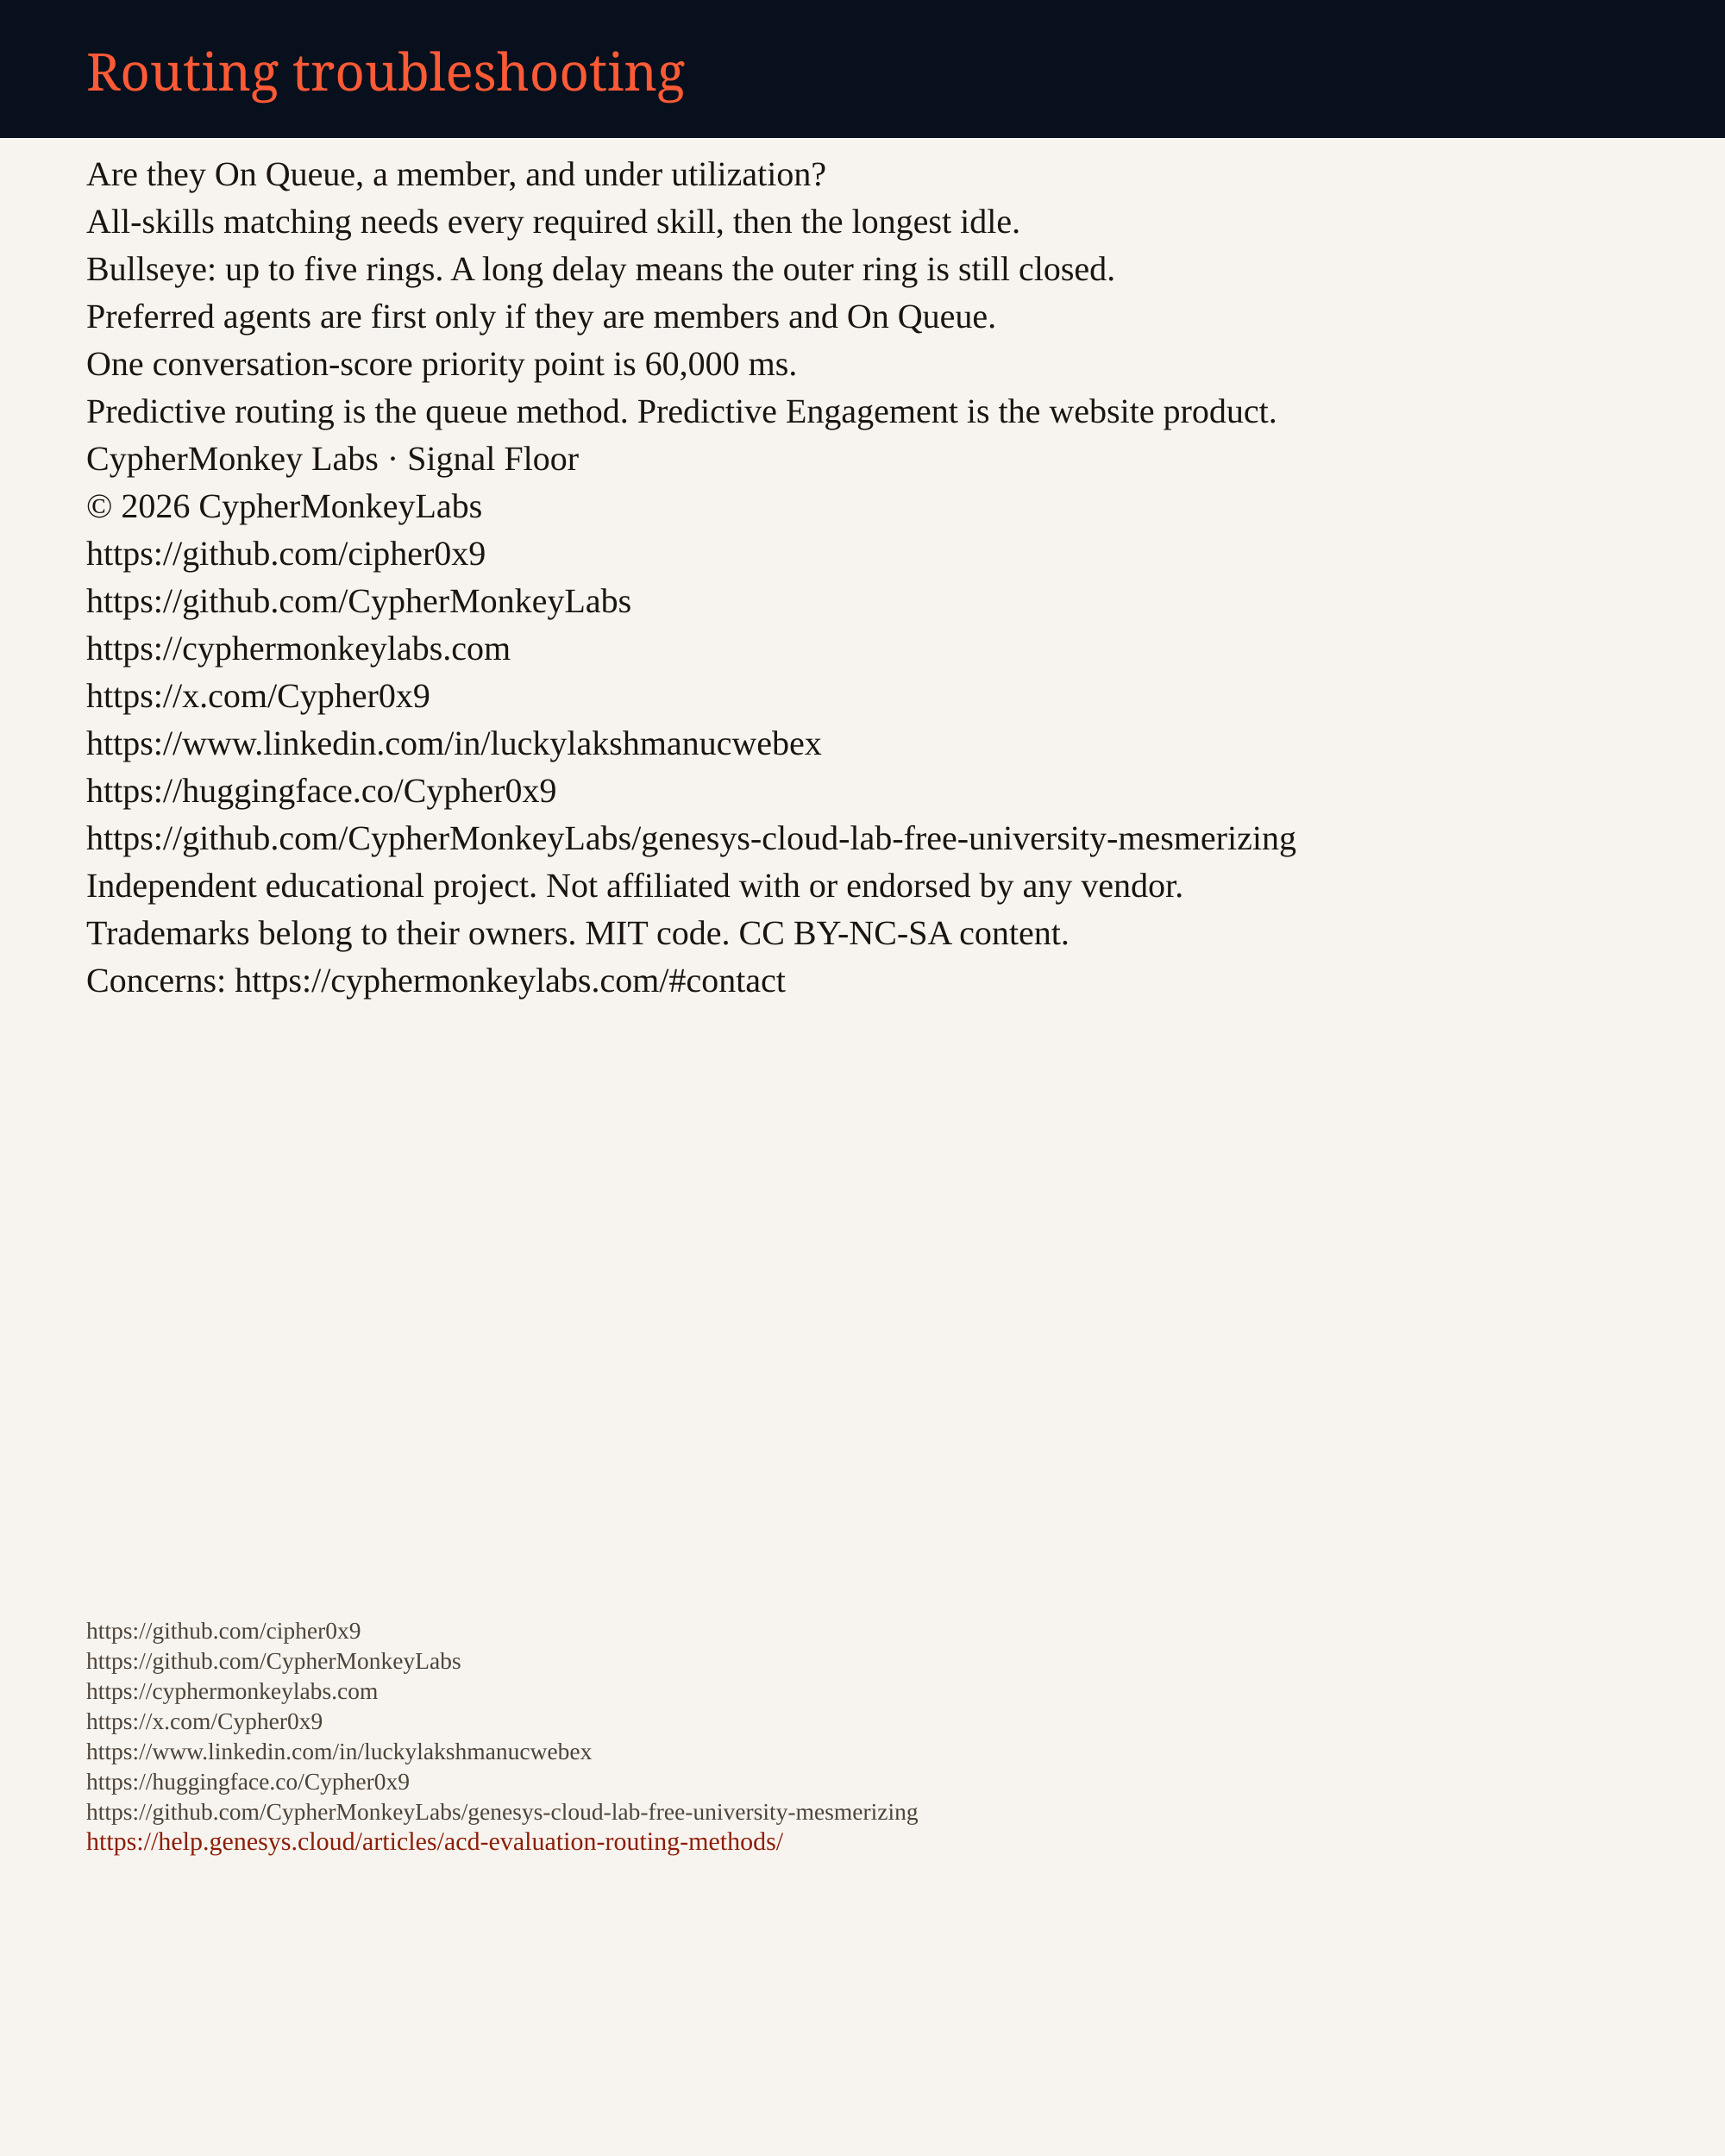
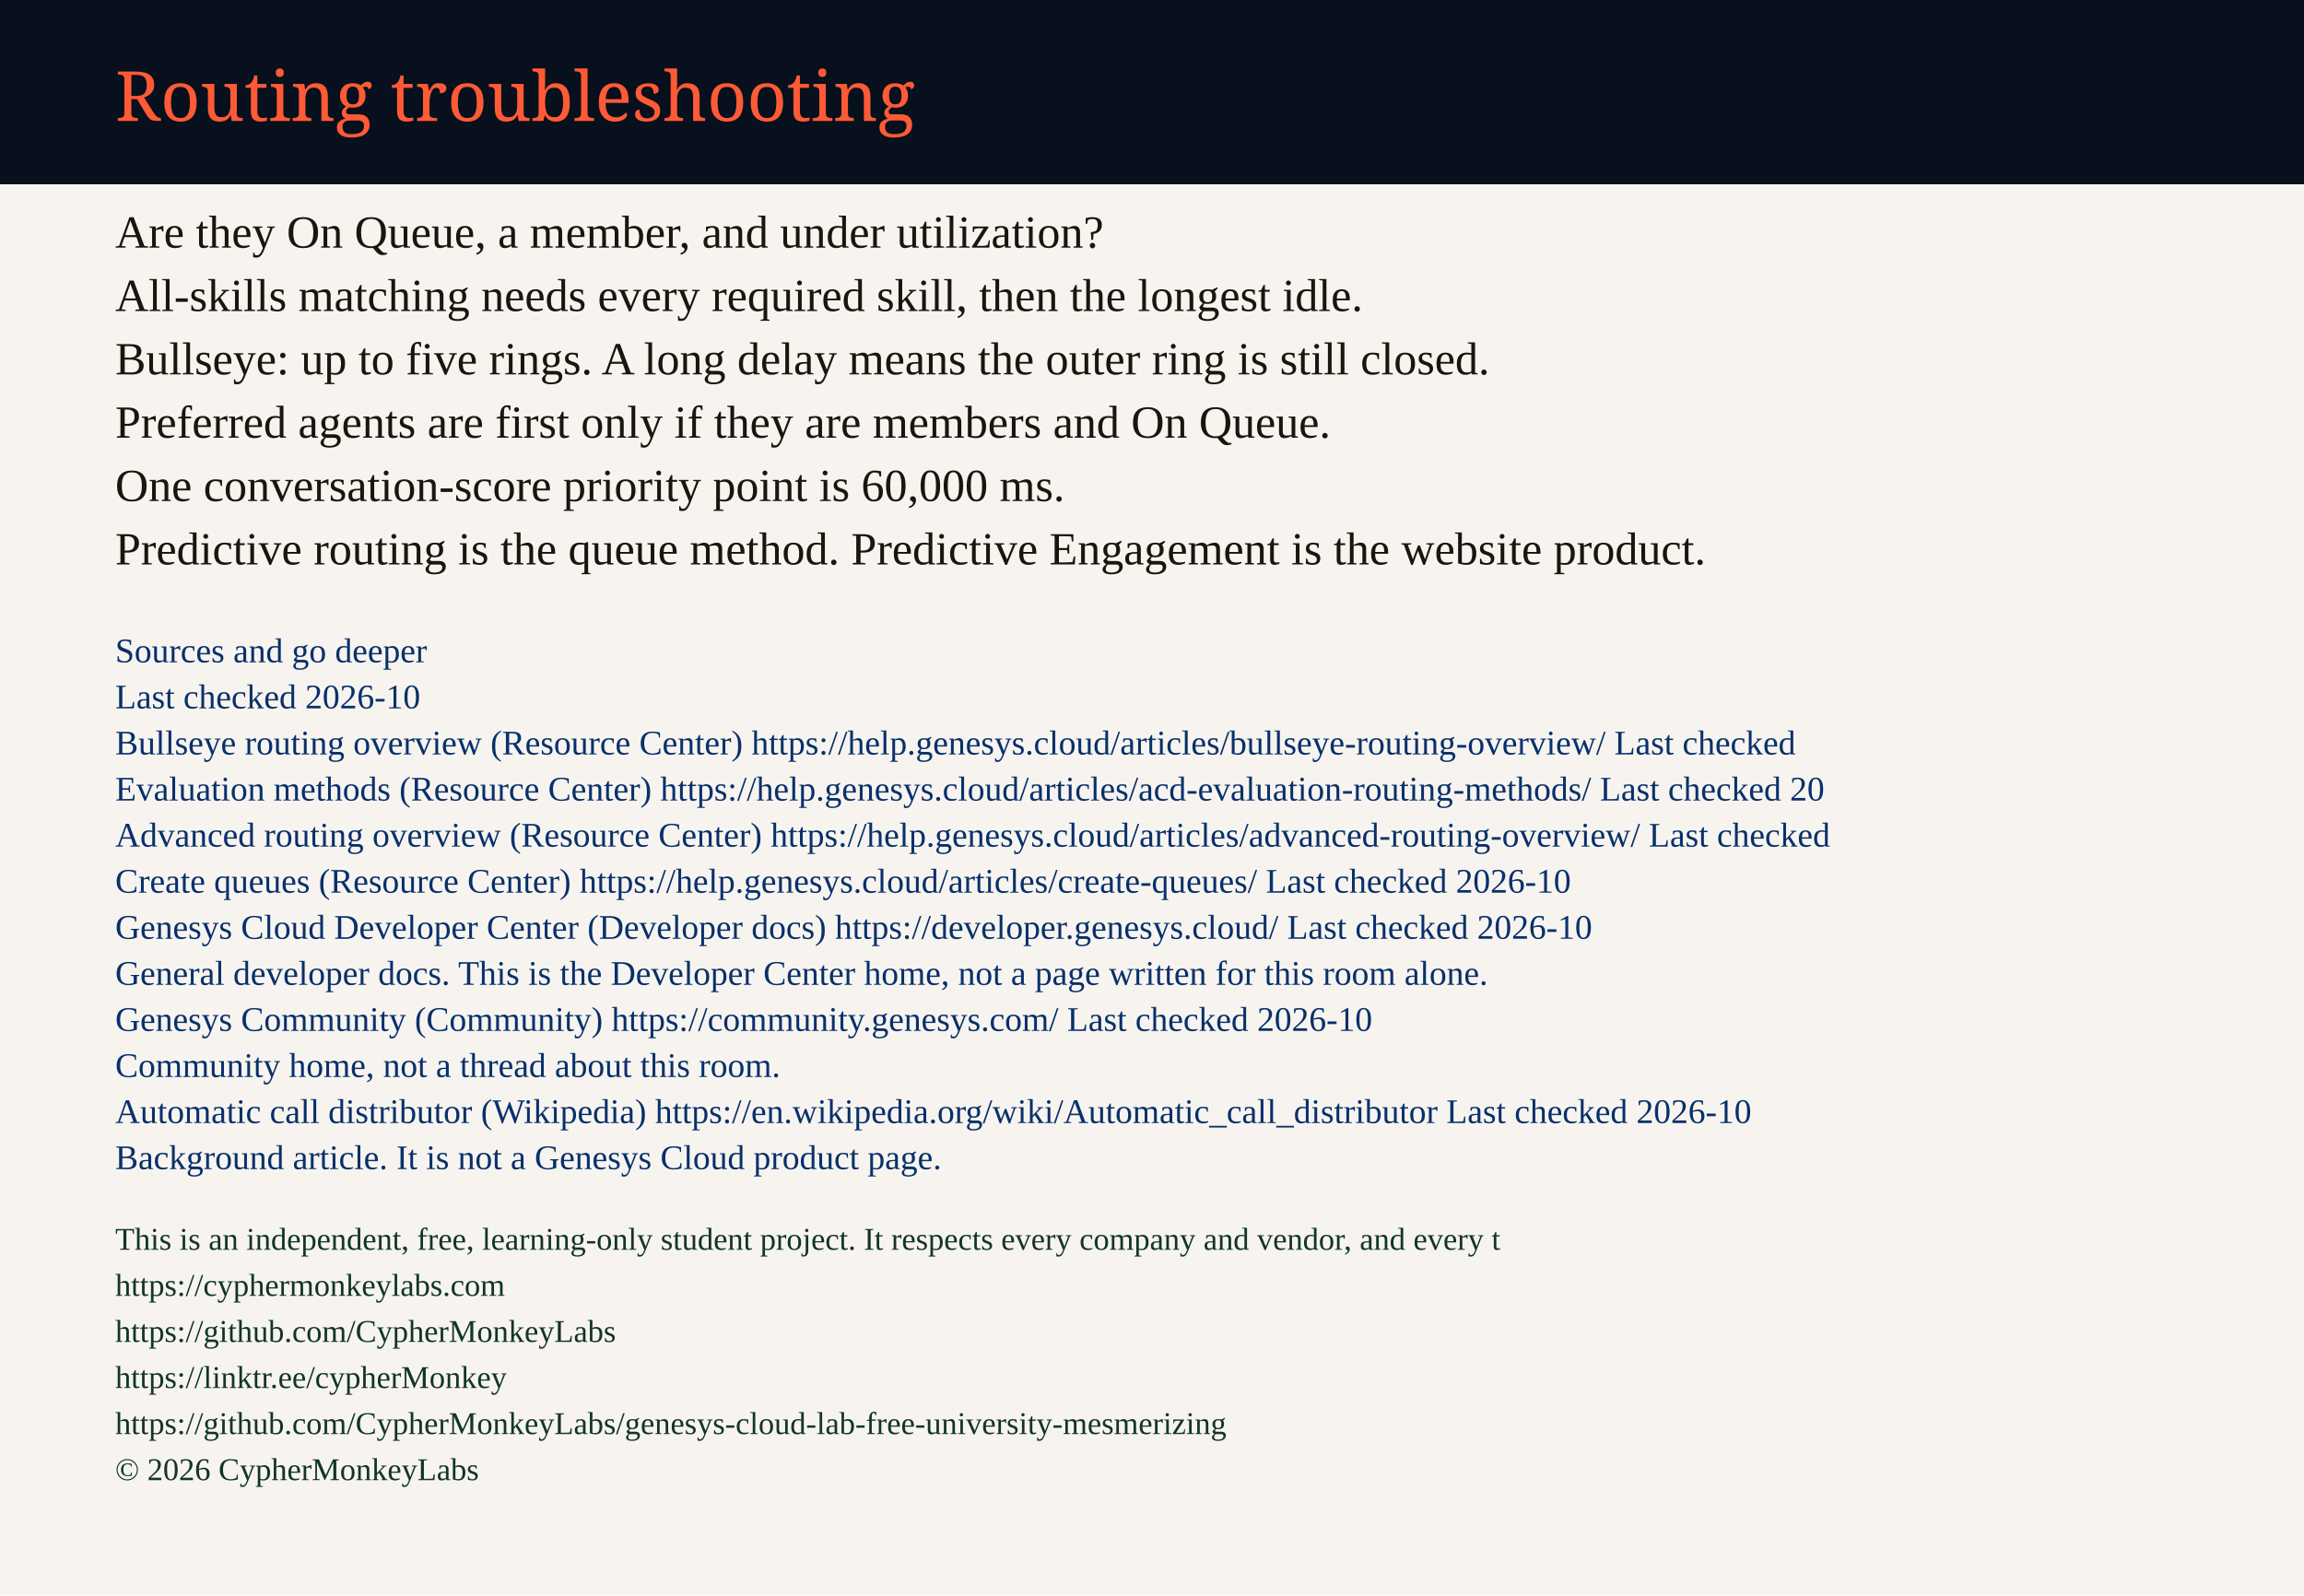
- <svg xmlns="http://www.w3.org/2000/svg" width="800" height="1000" viewBox="0 0 800 1000">
-   <rect width="800" height="1000" fill="#f7f4ef" />
+ <svg xmlns="http://www.w3.org/2000/svg" width="800" height="554" viewBox="0 0 800 554">
+   <rect width="800" height="554" fill="#f7f4ef" />
  <rect width="800" height="64" fill="#07101c" />
  <text x="40" y="42" fill="#ff5a36" font-size="24" font-family="Georgia, serif">Routing troubleshooting</text>
  <text x="40" y="86" font-size="16" fill="#1b140f">Are they On Queue, a member, and under utilization?</text>
  <text x="40" y="108" font-size="16" fill="#1b140f">All-skills matching needs every required skill, then the longest idle.</text>
  <text x="40" y="130" font-size="16" fill="#1b140f">Bullseye: up to five rings. A long delay means the outer ring is still closed.</text>
  <text x="40" y="152" font-size="16" fill="#1b140f">Preferred agents are first only if they are members and On Queue.</text>
  <text x="40" y="174" font-size="16" fill="#1b140f">One conversation-score priority point is 60,000 ms.</text>
  <text x="40" y="196" font-size="16" fill="#1b140f">Predictive routing is the queue method. Predictive Engagement is the website product.</text>
-   <text x="40" y="218" font-size="16" fill="#1b140f">CypherMonkey Labs · Signal Floor</text>
-   <text x="40" y="240" font-size="16" fill="#1b140f">© 2026 CypherMonkeyLabs</text>
-   <text x="40" y="262" font-size="16" fill="#1b140f">https://github.com/cipher0x9</text>
-   <text x="40" y="284" font-size="16" fill="#1b140f">https://github.com/CypherMonkeyLabs</text>
-   <text x="40" y="306" font-size="16" fill="#1b140f">https://cyphermonkeylabs.com</text>
-   <text x="40" y="328" font-size="16" fill="#1b140f">https://x.com/Cypher0x9</text>
-   <text x="40" y="350" font-size="16" fill="#1b140f">https://www.linkedin.com/in/luckylakshmanucwebex</text>
-   <text x="40" y="372" font-size="16" fill="#1b140f">https://huggingface.co/Cypher0x9</text>
-   <text x="40" y="394" font-size="16" fill="#1b140f">https://github.com/CypherMonkeyLabs/genesys-cloud-lab-free-university-mesmerizing</text>
-   <text x="40" y="416" font-size="16" fill="#1b140f">Independent educational project. Not affiliated with or endorsed by any vendor.</text>
-   <text x="40" y="438" font-size="16" fill="#1b140f">Trademarks belong to their owners. MIT code. CC BY-NC-SA content.</text>
-   <text x="40" y="460" font-size="16" fill="#1b140f">Concerns: https://cyphermonkeylabs.com/#contact</text>
-   <text x="40" y="760" font-size="11" fill="#4d4338">https://github.com/cipher0x9</text>
-   <text x="40" y="774" font-size="11" fill="#4d4338">https://github.com/CypherMonkeyLabs</text>
-   <text x="40" y="788" font-size="11" fill="#4d4338">https://cyphermonkeylabs.com</text>
-   <text x="40" y="802" font-size="11" fill="#4d4338">https://x.com/Cypher0x9</text>
-   <text x="40" y="816" font-size="11" fill="#4d4338">https://www.linkedin.com/in/luckylakshmanucwebex</text>
-   <text x="40" y="830" font-size="11" fill="#4d4338">https://huggingface.co/Cypher0x9</text>
-   <text x="40" y="844" font-size="11" fill="#4d4338">https://github.com/CypherMonkeyLabs/genesys-cloud-lab-free-university-mesmerizing</text>
-   <text x="40" y="858" font-size="12" fill="#8d1d08">https://help.genesys.cloud/articles/acd-evaluation-routing-methods/</text>
+   <text x="40" y="230" font-size="12" fill="#08306b">Sources and go deeper</text>
+   <text x="40" y="246" font-size="12" fill="#08306b">Last checked 2026-10</text>
+   <text x="40" y="262" font-size="12" fill="#08306b">Bullseye routing overview (Resource Center) https://help.genesys.cloud/articles/bullseye-routing-overview/ Last checked </text>
+   <text x="40" y="278" font-size="12" fill="#08306b">Evaluation methods (Resource Center) https://help.genesys.cloud/articles/acd-evaluation-routing-methods/ Last checked 20</text>
+   <text x="40" y="294" font-size="12" fill="#08306b">Advanced routing overview (Resource Center) https://help.genesys.cloud/articles/advanced-routing-overview/ Last checked </text>
+   <text x="40" y="310" font-size="12" fill="#08306b">Create queues (Resource Center) https://help.genesys.cloud/articles/create-queues/ Last checked 2026-10</text>
+   <text x="40" y="326" font-size="12" fill="#08306b">Genesys Cloud Developer Center (Developer docs) https://developer.genesys.cloud/ Last checked 2026-10</text>
+   <text x="40" y="342" font-size="12" fill="#08306b">  General developer docs. This is the Developer Center home, not a page written for this room alone.</text>
+   <text x="40" y="358" font-size="12" fill="#08306b">Genesys Community (Community) https://community.genesys.com/ Last checked 2026-10</text>
+   <text x="40" y="374" font-size="12" fill="#08306b">  Community home, not a thread about this room.</text>
+   <text x="40" y="390" font-size="12" fill="#08306b">Automatic call distributor (Wikipedia) https://en.wikipedia.org/wiki/Automatic_call_distributor Last checked 2026-10</text>
+   <text x="40" y="406" font-size="12" fill="#08306b">  Background article. It is not a Genesys Cloud product page.</text>
+   <text x="40" y="434" font-size="11" fill="#123528">This is an independent, free, learning-only student project. It respects every company and vendor, and every t</text>
+   <text x="40" y="450" font-size="11" fill="#123528">https://cyphermonkeylabs.com</text>
+   <text x="40" y="466" font-size="11" fill="#123528">https://github.com/CypherMonkeyLabs</text>
+   <text x="40" y="482" font-size="11" fill="#123528">https://linktr.ee/cypherMonkey</text>
+   <text x="40" y="498" font-size="11" fill="#123528">https://github.com/CypherMonkeyLabs/genesys-cloud-lab-free-university-mesmerizing</text>
+   <text x="40" y="514" font-size="11" fill="#123528">© 2026 CypherMonkeyLabs</text>
</svg>
